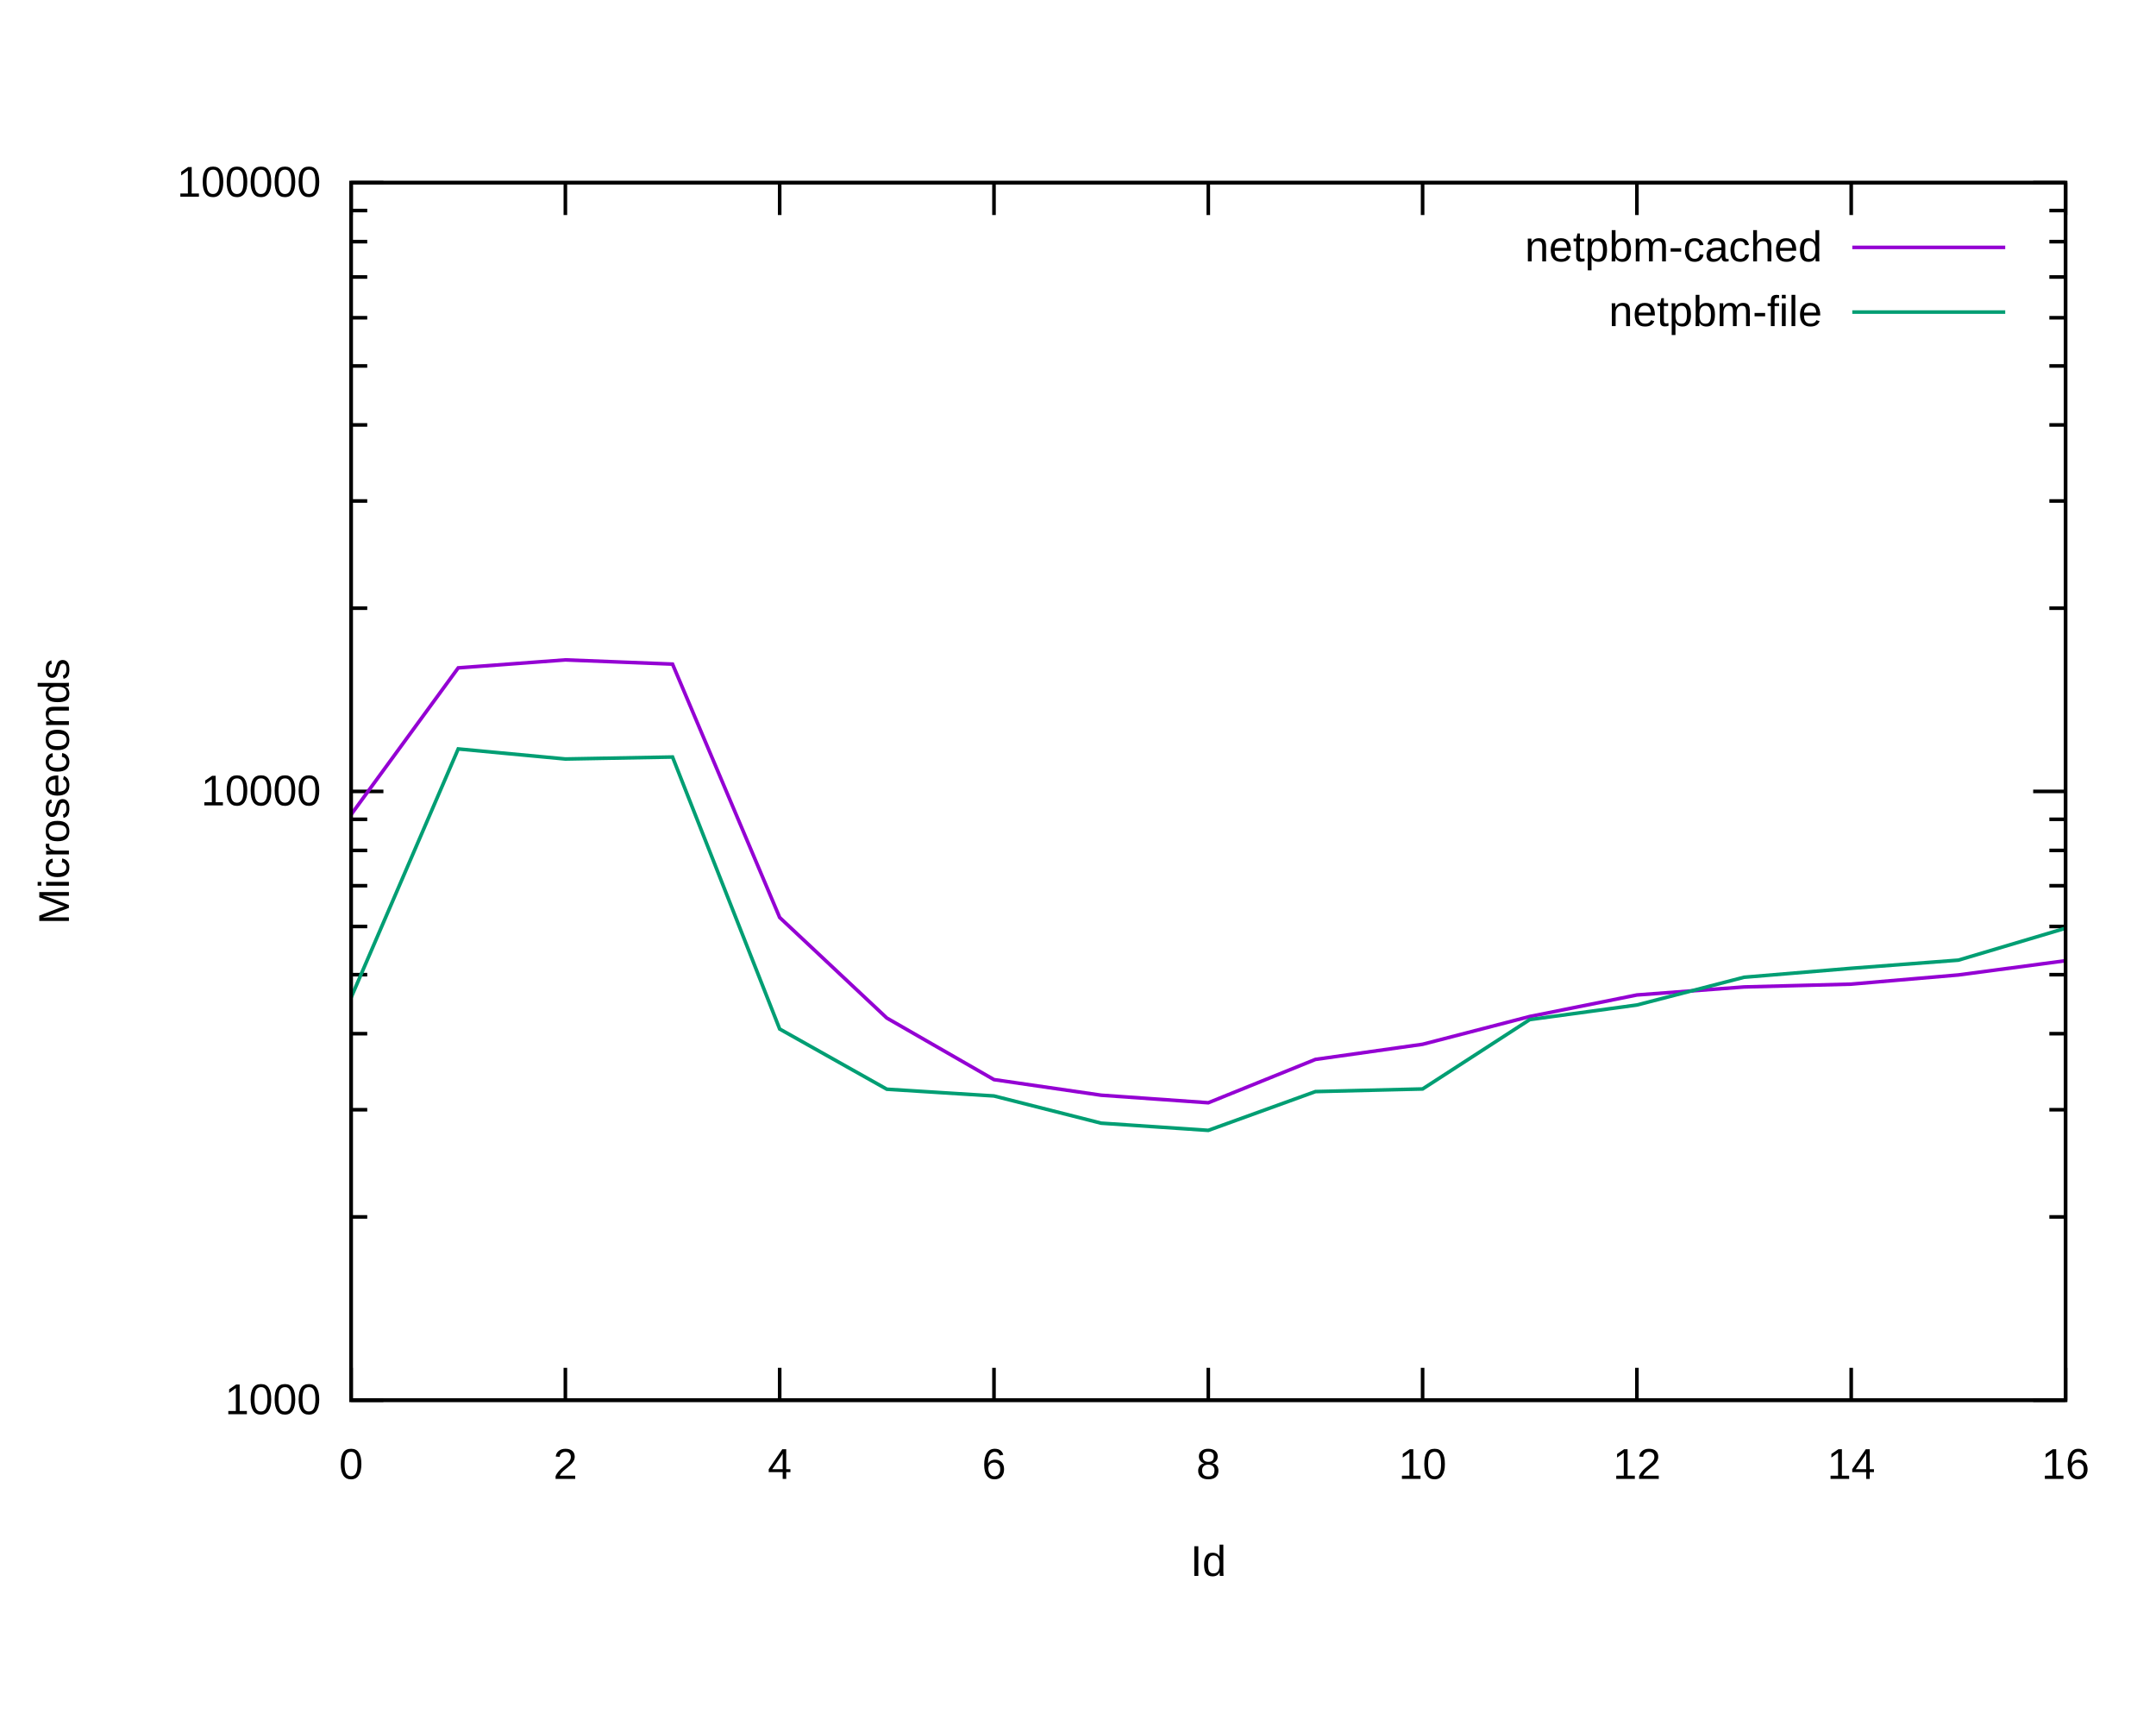
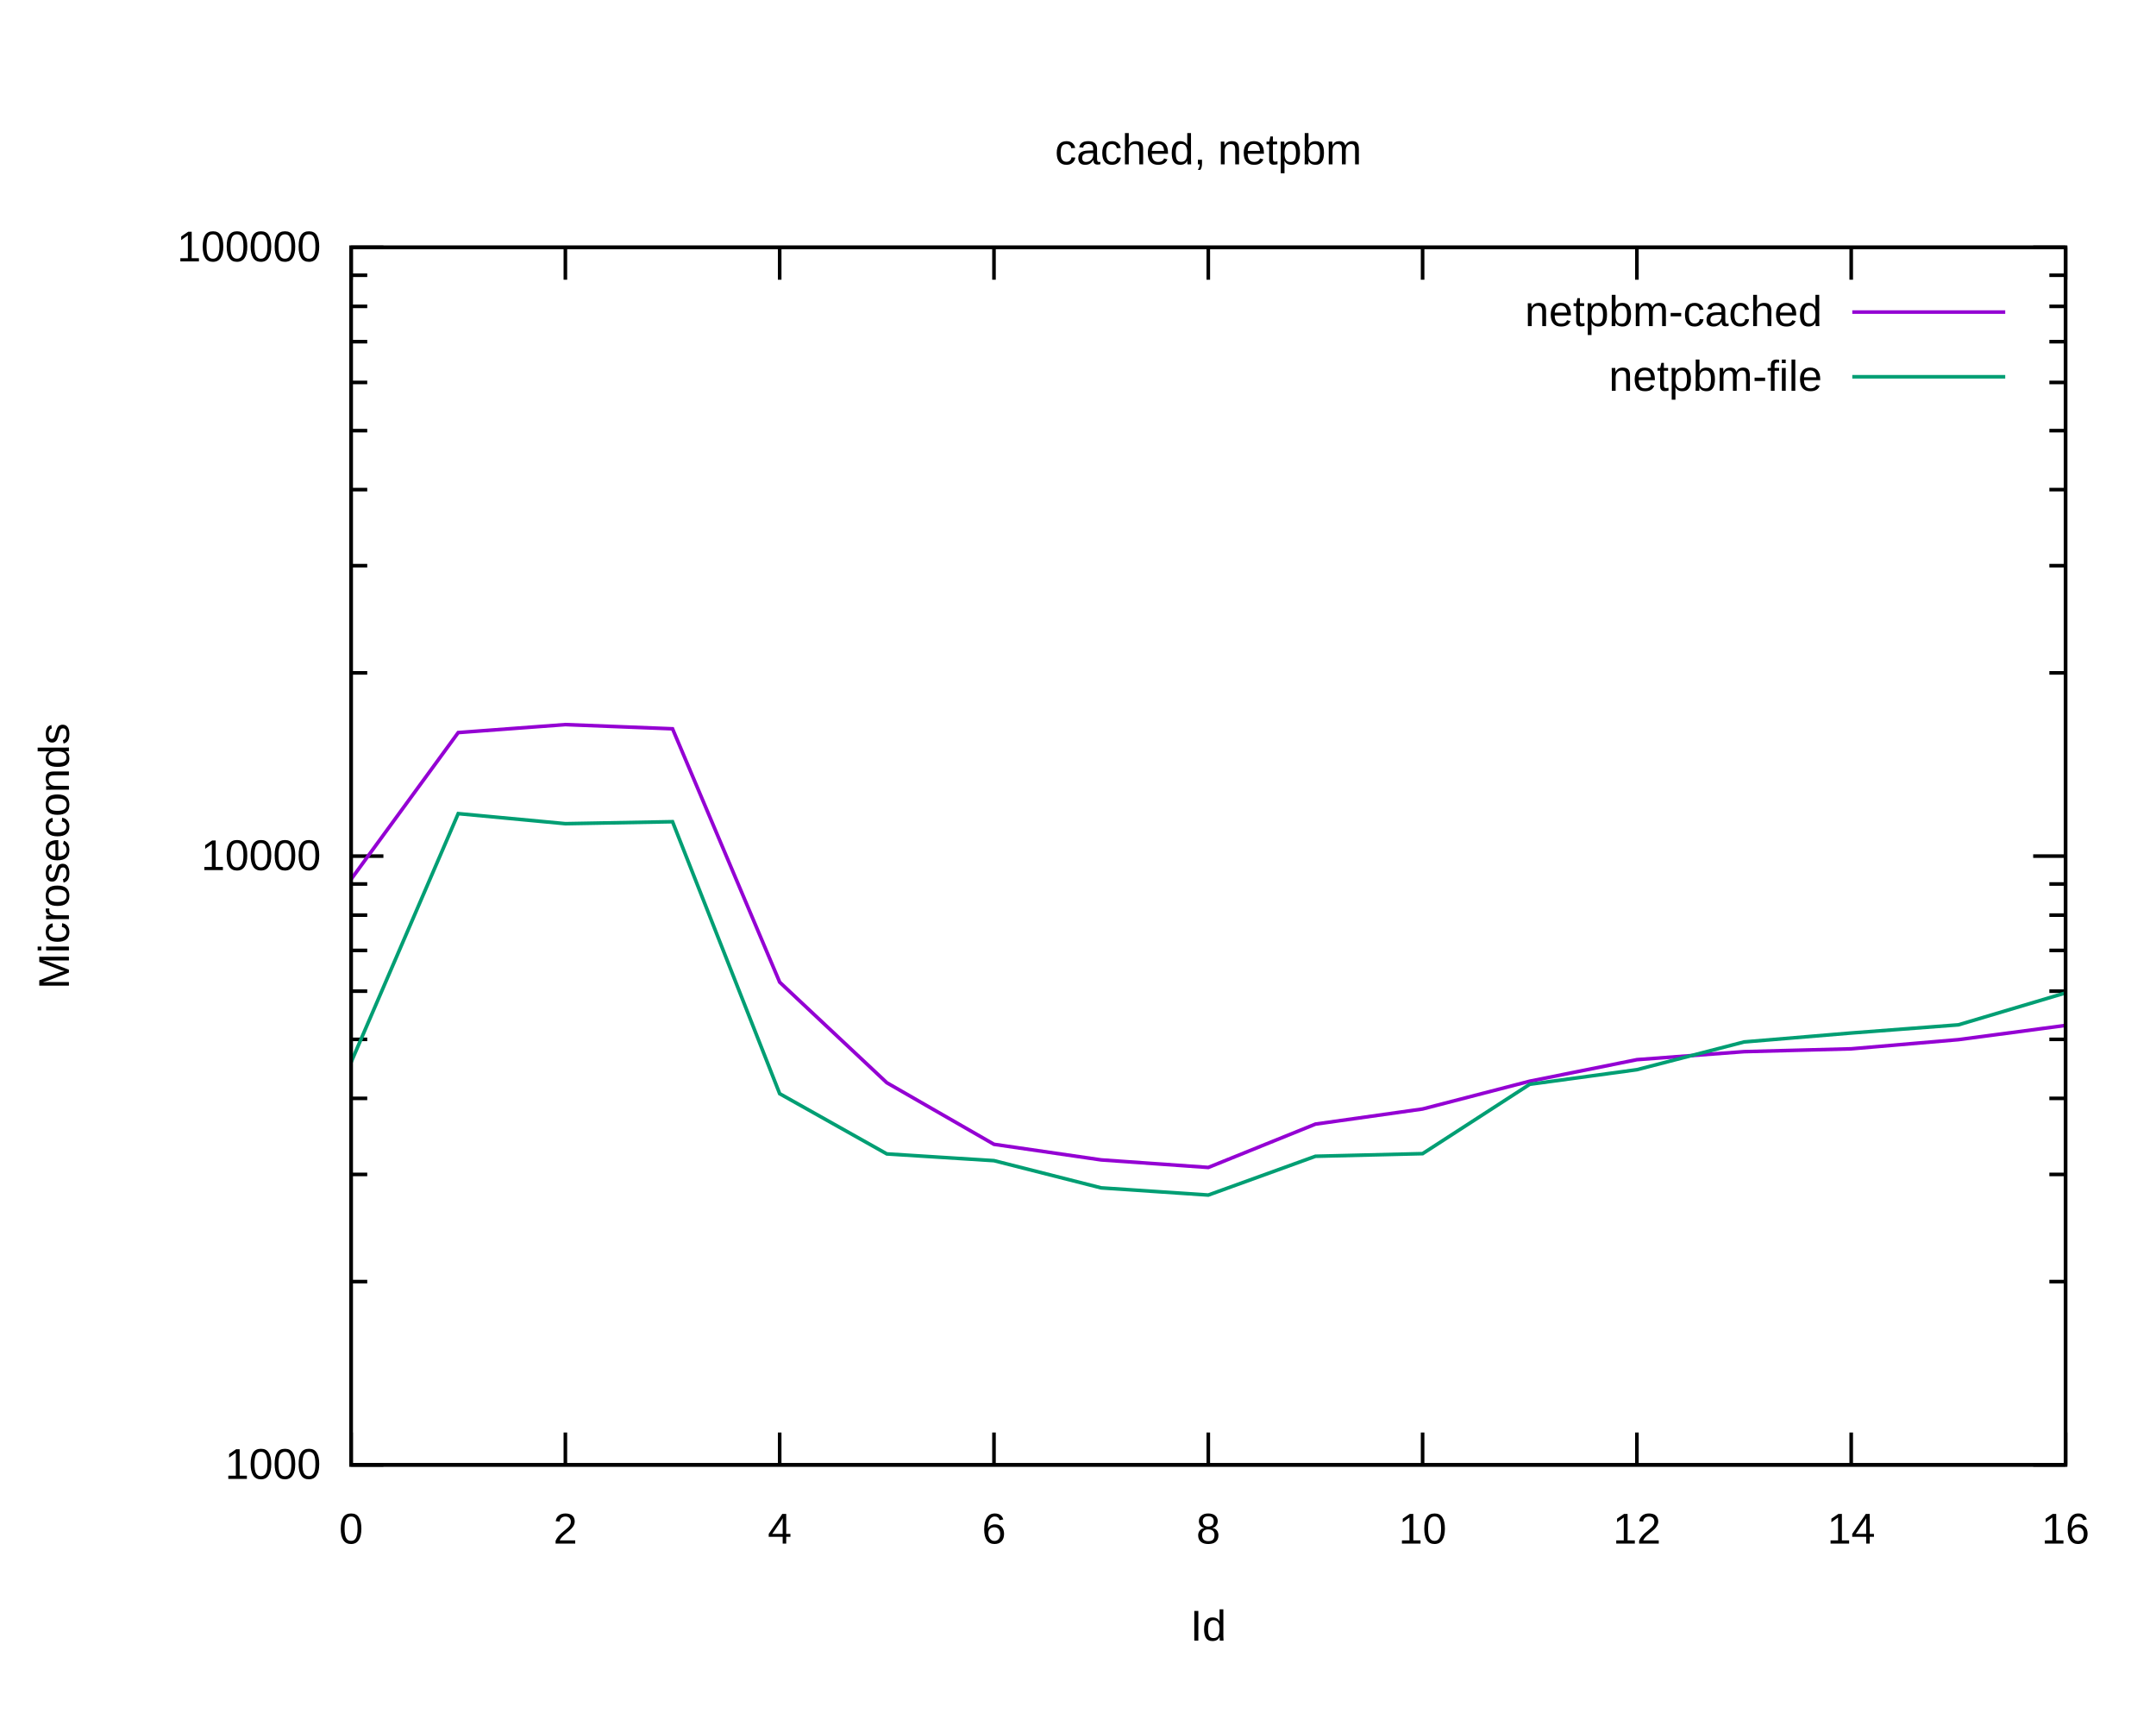
<svg xmlns="http://www.w3.org/2000/svg" xmlns:xlink="http://www.w3.org/1999/xlink" viewBox="0 0 600 480">
  <g id="gnuplot_canvas">
    <rect x="0" y="0" width="600" height="480" fill="none" />
    <defs>
      <circle id="gpDot" r="0.5" stroke-width="0.5" stroke="currentColor" />
      <path id="gpPt0" stroke-width="0.222" stroke="currentColor" d="M-1,0 h2 M0,-1 v2" />
      <path id="gpPt1" stroke-width="0.222" stroke="currentColor" d="M-1,-1 L1,1 M1,-1 L-1,1" />
      <path id="gpPt2" stroke-width="0.222" stroke="currentColor" d="M-1,0 L1,0 M0,-1 L0,1 M-1,-1 L1,1 M-1,1 L1,-1" />
      <rect id="gpPt3" stroke-width="0.222" stroke="currentColor" x="-1" y="-1" width="2" height="2" />
      <rect id="gpPt4" stroke-width="0.222" stroke="currentColor" fill="currentColor" x="-1" y="-1" width="2" height="2" />
      <circle id="gpPt5" stroke-width="0.222" stroke="currentColor" cx="0" cy="0" r="1" />
      <use xlink:href="#gpPt5" id="gpPt6" fill="currentColor" stroke="none" />
      <path id="gpPt7" stroke-width="0.222" stroke="currentColor" d="M0,-1.33 L-1.33,0.67 L1.33,0.67 z" />
      <use xlink:href="#gpPt7" id="gpPt8" fill="currentColor" stroke="none" />
      <use xlink:href="#gpPt7" id="gpPt9" stroke="currentColor" transform="rotate(180)" />
      <use xlink:href="#gpPt9" id="gpPt10" fill="currentColor" stroke="none" />
      <use xlink:href="#gpPt3" id="gpPt11" stroke="currentColor" transform="rotate(45)" />
      <use xlink:href="#gpPt11" id="gpPt12" fill="currentColor" stroke="none" />
      <path id="gpPt13" stroke-width="0.222" stroke="currentColor" d="M0,1.330 L1.265,0.411 L0.782,-1.067 L-0.782,-1.076 L-1.265,0.411 z" />
      <use xlink:href="#gpPt13" id="gpPt14" fill="currentColor" stroke="none" />
      <filter id="textbox" filterUnits="objectBoundingBox" x="0" y="0" height="1" width="1">
        <feFlood flood-color="white" flood-opacity="1" result="bgnd" />
        <feComposite in="SourceGraphic" in2="bgnd" operator="atop" />
      </filter>
      <filter id="greybox" filterUnits="objectBoundingBox" x="0" y="0" height="1" width="1">
        <feFlood flood-color="lightgrey" flood-opacity="1" result="grey" />
        <feComposite in="SourceGraphic" in2="grey" operator="atop" />
      </filter>
    </defs>
-     <g fill="none" color="white" stroke="black" stroke-width="1.00" stroke-linecap="butt" stroke-linejoin="miter">
+     <g fill="none" color="white" stroke="currentColor" stroke-width="1.00" stroke-linecap="butt" stroke-linejoin="miter">
</g>
    <g fill="none" color="black" stroke="currentColor" stroke-width="1.00" stroke-linecap="butt" stroke-linejoin="miter">
-       <path stroke="black" d="M97.70,389.58 L106.70,389.58 M574.82,389.58 L565.82,389.58  " />
-       <g transform="translate(89.31,393.48)" stroke="none" fill="black" font-family="Arial" font-size="12.00" text-anchor="end">
+       <path stroke="black" d="M97.70,407.58 L106.70,407.58 M574.82,407.58 L565.82,407.58  " />
+       <g transform="translate(89.31,411.48)" stroke="none" fill="black" font-family="Arial" font-size="12.00" text-anchor="end">
        <text>
          <tspan font-family="Arial"> 1000</tspan>
        </text>
      </g>
    </g>
    <g fill="none" color="black" stroke="currentColor" stroke-width="1.00" stroke-linecap="butt" stroke-linejoin="miter">
-       <path stroke="black" d="M97.70,338.59 L102.20,338.59 M574.82,338.59 L570.32,338.59 M97.70,308.77 L102.20,308.77 M574.82,308.77 L570.32,308.77   M97.70,287.61 L102.20,287.61 M574.82,287.61 L570.32,287.61 M97.70,271.19 L102.20,271.19 M574.82,271.19 L570.32,271.19   M97.70,257.78 L102.20,257.78 M574.82,257.78 L570.32,257.78 M97.70,246.44 L102.20,246.44 M574.82,246.44 L570.32,246.44   M97.70,236.62 L102.20,236.62 M574.82,236.62 L570.32,236.62 M97.70,227.96 L102.20,227.96 M574.82,227.96 L570.32,227.96   M97.70,220.20 L106.70,220.20 M574.82,220.20 L565.82,220.20  " />
-       <g transform="translate(89.31,224.10)" stroke="none" fill="black" font-family="Arial" font-size="12.00" text-anchor="end">
+       <path stroke="black" d="M97.70,356.59 L102.20,356.59 M574.82,356.59 L570.32,356.59 M97.70,326.77 L102.20,326.77 M574.82,326.77 L570.32,326.77   M97.70,305.61 L102.20,305.61 M574.82,305.61 L570.32,305.61 M97.70,289.19 L102.20,289.19 M574.82,289.19 L570.32,289.19   M97.70,275.78 L102.20,275.78 M574.82,275.78 L570.32,275.78 M97.70,264.44 L102.20,264.44 M574.82,264.44 L570.32,264.44   M97.70,254.62 L102.20,254.62 M574.82,254.62 L570.32,254.62 M97.70,245.96 L102.20,245.96 M574.82,245.96 L570.32,245.96   M97.70,238.20 L106.70,238.20 M574.82,238.20 L565.82,238.20  " />
+       <g transform="translate(89.31,242.10)" stroke="none" fill="black" font-family="Arial" font-size="12.00" text-anchor="end">
        <text>
          <tspan font-family="Arial"> 10000</tspan>
        </text>
      </g>
    </g>
    <g fill="none" color="black" stroke="currentColor" stroke-width="1.00" stroke-linecap="butt" stroke-linejoin="miter">
-       <path stroke="black" d="M97.70,169.22 L102.20,169.22 M574.82,169.22 L570.32,169.22 M97.70,139.39 L102.20,139.39 M574.82,139.39 L570.32,139.39   M97.70,118.23 L102.20,118.23 M574.82,118.23 L570.32,118.23 M97.70,101.82 L102.20,101.82 M574.82,101.82 L570.32,101.82   M97.70,88.41 L102.20,88.41 M574.82,88.41 L570.32,88.41 M97.70,77.07 L102.20,77.07 M574.82,77.07 L570.32,77.07   M97.70,67.24 L102.20,67.24 M574.82,67.24 L570.32,67.24 M97.70,58.58 L102.20,58.58 M574.82,58.58 L570.32,58.58   M97.70,50.83 L106.70,50.83 M574.82,50.83 L565.82,50.83  " />
-       <g transform="translate(89.31,54.73)" stroke="none" fill="black" font-family="Arial" font-size="12.00" text-anchor="end">
+       <path stroke="black" d="M97.70,187.22 L102.20,187.22 M574.82,187.22 L570.32,187.22 M97.70,157.39 L102.20,157.39 M574.82,157.39 L570.32,157.39   M97.70,136.23 L102.20,136.23 M574.82,136.23 L570.32,136.23 M97.70,119.82 L102.20,119.82 M574.82,119.82 L570.32,119.82   M97.70,106.41 L102.20,106.41 M574.82,106.41 L570.32,106.41 M97.70,95.07 L102.20,95.07 M574.82,95.07 L570.32,95.07   M97.70,85.24 L102.20,85.24 M574.82,85.24 L570.32,85.24 M97.70,76.58 L102.20,76.58 M574.82,76.58 L570.32,76.58   M97.70,68.83 L106.70,68.83 M574.82,68.83 L565.82,68.83  " />
+       <g transform="translate(89.31,72.73)" stroke="none" fill="black" font-family="Arial" font-size="12.00" text-anchor="end">
        <text>
          <tspan font-family="Arial"> 100000</tspan>
        </text>
      </g>
    </g>
    <g fill="none" color="black" stroke="currentColor" stroke-width="1.00" stroke-linecap="butt" stroke-linejoin="miter">
-       <path stroke="black" d="M97.70,389.58 L97.70,380.58 M97.70,50.83 L97.70,59.83  " />
-       <g transform="translate(97.70,411.48)" stroke="none" fill="black" font-family="Arial" font-size="12.00" text-anchor="middle">
+       <path stroke="black" d="M97.70,407.58 L97.70,398.58 M97.70,68.83 L97.70,77.83  " />
+       <g transform="translate(97.70,429.48)" stroke="none" fill="black" font-family="Arial" font-size="12.00" text-anchor="middle">
        <text>
          <tspan font-family="Arial"> 0</tspan>
        </text>
      </g>
    </g>
    <g fill="none" color="black" stroke="currentColor" stroke-width="1.00" stroke-linecap="butt" stroke-linejoin="miter">
-       <path stroke="black" d="M157.34,389.58 L157.34,380.58 M157.34,50.83 L157.34,59.83  " />
-       <g transform="translate(157.34,411.48)" stroke="none" fill="black" font-family="Arial" font-size="12.00" text-anchor="middle">
+       <path stroke="black" d="M157.34,407.58 L157.34,398.58 M157.34,68.83 L157.34,77.83  " />
+       <g transform="translate(157.34,429.48)" stroke="none" fill="black" font-family="Arial" font-size="12.00" text-anchor="middle">
        <text>
          <tspan font-family="Arial"> 2</tspan>
        </text>
      </g>
    </g>
    <g fill="none" color="black" stroke="currentColor" stroke-width="1.00" stroke-linecap="butt" stroke-linejoin="miter">
-       <path stroke="black" d="M216.98,389.58 L216.98,380.58 M216.98,50.83 L216.98,59.83  " />
-       <g transform="translate(216.98,411.48)" stroke="none" fill="black" font-family="Arial" font-size="12.00" text-anchor="middle">
+       <path stroke="black" d="M216.98,407.58 L216.98,398.58 M216.98,68.83 L216.98,77.83  " />
+       <g transform="translate(216.98,429.48)" stroke="none" fill="black" font-family="Arial" font-size="12.00" text-anchor="middle">
        <text>
          <tspan font-family="Arial"> 4</tspan>
        </text>
      </g>
    </g>
    <g fill="none" color="black" stroke="currentColor" stroke-width="1.00" stroke-linecap="butt" stroke-linejoin="miter">
-       <path stroke="black" d="M276.62,389.58 L276.62,380.58 M276.62,50.83 L276.62,59.83  " />
-       <g transform="translate(276.62,411.48)" stroke="none" fill="black" font-family="Arial" font-size="12.00" text-anchor="middle">
+       <path stroke="black" d="M276.62,407.58 L276.62,398.58 M276.62,68.83 L276.62,77.83  " />
+       <g transform="translate(276.62,429.48)" stroke="none" fill="black" font-family="Arial" font-size="12.00" text-anchor="middle">
        <text>
          <tspan font-family="Arial"> 6</tspan>
        </text>
      </g>
    </g>
    <g fill="none" color="black" stroke="currentColor" stroke-width="1.00" stroke-linecap="butt" stroke-linejoin="miter">
-       <path stroke="black" d="M336.26,389.58 L336.26,380.58 M336.26,50.83 L336.26,59.83  " />
-       <g transform="translate(336.26,411.48)" stroke="none" fill="black" font-family="Arial" font-size="12.00" text-anchor="middle">
+       <path stroke="black" d="M336.26,407.58 L336.26,398.58 M336.26,68.83 L336.26,77.83  " />
+       <g transform="translate(336.26,429.48)" stroke="none" fill="black" font-family="Arial" font-size="12.00" text-anchor="middle">
        <text>
          <tspan font-family="Arial"> 8</tspan>
        </text>
      </g>
    </g>
    <g fill="none" color="black" stroke="currentColor" stroke-width="1.00" stroke-linecap="butt" stroke-linejoin="miter">
-       <path stroke="black" d="M395.90,389.58 L395.90,380.58 M395.90,50.83 L395.90,59.83  " />
-       <g transform="translate(395.90,411.48)" stroke="none" fill="black" font-family="Arial" font-size="12.00" text-anchor="middle">
+       <path stroke="black" d="M395.90,407.58 L395.90,398.58 M395.90,68.83 L395.90,77.83  " />
+       <g transform="translate(395.90,429.48)" stroke="none" fill="black" font-family="Arial" font-size="12.00" text-anchor="middle">
        <text>
          <tspan font-family="Arial"> 10</tspan>
        </text>
      </g>
    </g>
    <g fill="none" color="black" stroke="currentColor" stroke-width="1.00" stroke-linecap="butt" stroke-linejoin="miter">
-       <path stroke="black" d="M455.54,389.58 L455.54,380.58 M455.54,50.83 L455.54,59.83  " />
-       <g transform="translate(455.54,411.48)" stroke="none" fill="black" font-family="Arial" font-size="12.00" text-anchor="middle">
+       <path stroke="black" d="M455.54,407.58 L455.54,398.58 M455.54,68.83 L455.54,77.83  " />
+       <g transform="translate(455.54,429.48)" stroke="none" fill="black" font-family="Arial" font-size="12.00" text-anchor="middle">
        <text>
          <tspan font-family="Arial"> 12</tspan>
        </text>
      </g>
    </g>
    <g fill="none" color="black" stroke="currentColor" stroke-width="1.00" stroke-linecap="butt" stroke-linejoin="miter">
-       <path stroke="black" d="M515.18,389.58 L515.18,380.58 M515.18,50.83 L515.18,59.83  " />
-       <g transform="translate(515.18,411.48)" stroke="none" fill="black" font-family="Arial" font-size="12.00" text-anchor="middle">
+       <path stroke="black" d="M515.18,407.58 L515.18,398.58 M515.18,68.83 L515.18,77.83  " />
+       <g transform="translate(515.18,429.48)" stroke="none" fill="black" font-family="Arial" font-size="12.00" text-anchor="middle">
        <text>
          <tspan font-family="Arial"> 14</tspan>
        </text>
      </g>
    </g>
    <g fill="none" color="black" stroke="currentColor" stroke-width="1.00" stroke-linecap="butt" stroke-linejoin="miter">
-       <path stroke="black" d="M574.82,389.58 L574.82,380.58 M574.82,50.83 L574.82,59.83  " />
-       <g transform="translate(574.82,411.48)" stroke="none" fill="black" font-family="Arial" font-size="12.00" text-anchor="middle">
+       <path stroke="black" d="M574.82,407.58 L574.82,398.58 M574.82,68.83 L574.82,77.83  " />
+       <g transform="translate(574.82,429.48)" stroke="none" fill="black" font-family="Arial" font-size="12.00" text-anchor="middle">
        <text>
          <tspan font-family="Arial"> 16</tspan>
        </text>
      </g>
    </g>
    <g fill="none" color="black" stroke="currentColor" stroke-width="1.00" stroke-linecap="butt" stroke-linejoin="miter">
</g>
    <g fill="none" color="black" stroke="currentColor" stroke-width="1.00" stroke-linecap="butt" stroke-linejoin="miter">
-       <path stroke="black" d="M97.70,50.83 L97.70,389.58 L574.82,389.58 L574.82,50.83 L97.70,50.83 Z  " />
+       <path stroke="black" d="M97.70,68.83 L97.70,407.58 L574.82,407.58 L574.82,68.83 L97.70,68.83 Z  " />
    </g>
    <g fill="none" color="black" stroke="currentColor" stroke-width="1.00" stroke-linecap="butt" stroke-linejoin="miter">
-       <g transform="translate(19.18,220.21) rotate(270)" stroke="none" fill="black" font-family="Arial" font-size="12.00" text-anchor="middle">
+       <g transform="translate(19.18,238.21) rotate(270)" stroke="none" fill="black" font-family="Arial" font-size="12.00" text-anchor="middle">
        <text>
          <tspan font-family="Arial">Microseconds</tspan>
        </text>
      </g>
    </g>
    <g fill="none" color="black" stroke="currentColor" stroke-width="1.00" stroke-linecap="butt" stroke-linejoin="miter">
-       <g transform="translate(336.26,438.48)" stroke="none" fill="black" font-family="Arial" font-size="12.00" text-anchor="middle">
+       <g transform="translate(336.26,456.48)" stroke="none" fill="black" font-family="Arial" font-size="12.00" text-anchor="middle">
        <text>
          <tspan font-family="Arial">Id</tspan>
        </text>
      </g>
    </g>
    <g fill="none" color="black" stroke="currentColor" stroke-width="1.00" stroke-linecap="butt" stroke-linejoin="miter">
</g>
    <g id="gnuplot_plot_1">
      <g fill="none" color="black" stroke="currentColor" stroke-width="1.00" stroke-linecap="butt" stroke-linejoin="miter">
-         <g transform="translate(507.09,72.73)" stroke="none" fill="black" font-family="Arial" font-size="12.00" text-anchor="end">
+         <g transform="translate(507.09,90.73)" stroke="none" fill="black" font-family="Arial" font-size="12.00" text-anchor="end">
          <text>
            <tspan font-family="Arial">netpbm-cached</tspan>
          </text>
        </g>
      </g>
      <g fill="none" color="black" stroke="currentColor" stroke-width="1.00" stroke-linecap="butt" stroke-linejoin="miter">
-         <path stroke="rgb(148,   0, 211)" d="M515.48,68.83 L558.04,68.83 M97.70,226.66 L127.52,185.83 L157.34,183.61 L187.16,184.78 L216.98,255.28 L246.80,283.26   L276.62,300.39 L306.44,304.73 L336.26,306.83 L366.08,294.77 L395.90,290.56 L425.72,282.83 L455.54,276.84 L485.36,274.61   L515.18,273.82 L545.00,271.27 L574.82,267.31  " />
+         <path stroke="rgb(148,   0, 211)" d="M515.48,86.83 L558.04,86.83 M97.70,244.66 L127.52,203.83 L157.34,201.61 L187.16,202.78 L216.98,273.28 L246.80,301.26   L276.62,318.39 L306.44,322.73 L336.26,324.83 L366.08,312.77 L395.90,308.56 L425.72,300.83 L455.54,294.84 L485.36,292.61   L515.18,291.82 L545.00,289.27 L574.82,285.31  " />
      </g>
    </g>
    <g id="gnuplot_plot_2">
      <g fill="none" color="black" stroke="currentColor" stroke-width="1.00" stroke-linecap="butt" stroke-linejoin="miter">
-         <g transform="translate(507.09,90.73)" stroke="none" fill="black" font-family="Arial" font-size="12.00" text-anchor="end">
+         <g transform="translate(507.09,108.73)" stroke="none" fill="black" font-family="Arial" font-size="12.00" text-anchor="end">
          <text>
            <tspan font-family="Arial">netpbm-file</tspan>
          </text>
        </g>
      </g>
      <g fill="none" color="black" stroke="currentColor" stroke-width="1.00" stroke-linecap="butt" stroke-linejoin="miter">
-         <path stroke="rgb(  0, 158, 115)" d="M515.48,86.83 L558.04,86.83 M97.70,277.58 L127.52,208.38 L157.34,211.18 L187.16,210.63 L216.98,286.31 L246.80,303.06   L276.62,304.94 L306.44,312.51 L336.26,314.51 L366.08,303.72 L395.90,302.99 L425.72,283.69 L455.54,279.63 L485.36,271.91   L515.18,269.42 L545.00,267.15 L574.82,258.27  " />
+         <path stroke="rgb(  0, 158, 115)" d="M515.48,104.83 L558.04,104.83 M97.70,295.58 L127.52,226.38 L157.34,229.18 L187.16,228.63 L216.98,304.31 L246.80,321.06   L276.62,322.94 L306.44,330.51 L336.26,332.51 L366.08,321.72 L395.90,320.99 L425.72,301.69 L455.54,297.63 L485.36,289.91   L515.18,287.42 L545.00,285.15 L574.82,276.27  " />
      </g>
    </g>
    <g fill="none" color="white" stroke="rgb(  0, 158, 115)" stroke-width="2.00" stroke-linecap="butt" stroke-linejoin="miter">
</g>
    <g fill="none" color="black" stroke="currentColor" stroke-width="2.00" stroke-linecap="butt" stroke-linejoin="miter">
</g>
    <g fill="none" color="black" stroke="black" stroke-width="1.00" stroke-linecap="butt" stroke-linejoin="miter">
</g>
    <g fill="none" color="black" stroke="currentColor" stroke-width="1.00" stroke-linecap="butt" stroke-linejoin="miter">
-       <path stroke="black" d="M97.70,50.83 L97.70,389.58 L574.82,389.58 L574.82,50.83 L97.70,50.83 Z  " />
+       <path stroke="black" d="M97.70,68.83 L97.70,407.58 L574.82,407.58 L574.82,68.83 L97.70,68.83 Z  " />
+     </g>
+     <g fill="none" color="black" stroke="currentColor" stroke-width="1.00" stroke-linecap="butt" stroke-linejoin="miter">
+       <g transform="translate(336.26,45.73)" stroke="none" fill="black" font-family="Arial" font-size="12.00" text-anchor="middle">
+         <text>
+           <tspan font-family="Arial">cached, netpbm</tspan>
+         </text>
+       </g>
    </g>
    <g fill="none" color="black" stroke="currentColor" stroke-width="1.00" stroke-linecap="butt" stroke-linejoin="miter">
</g>
  </g>
</svg>
